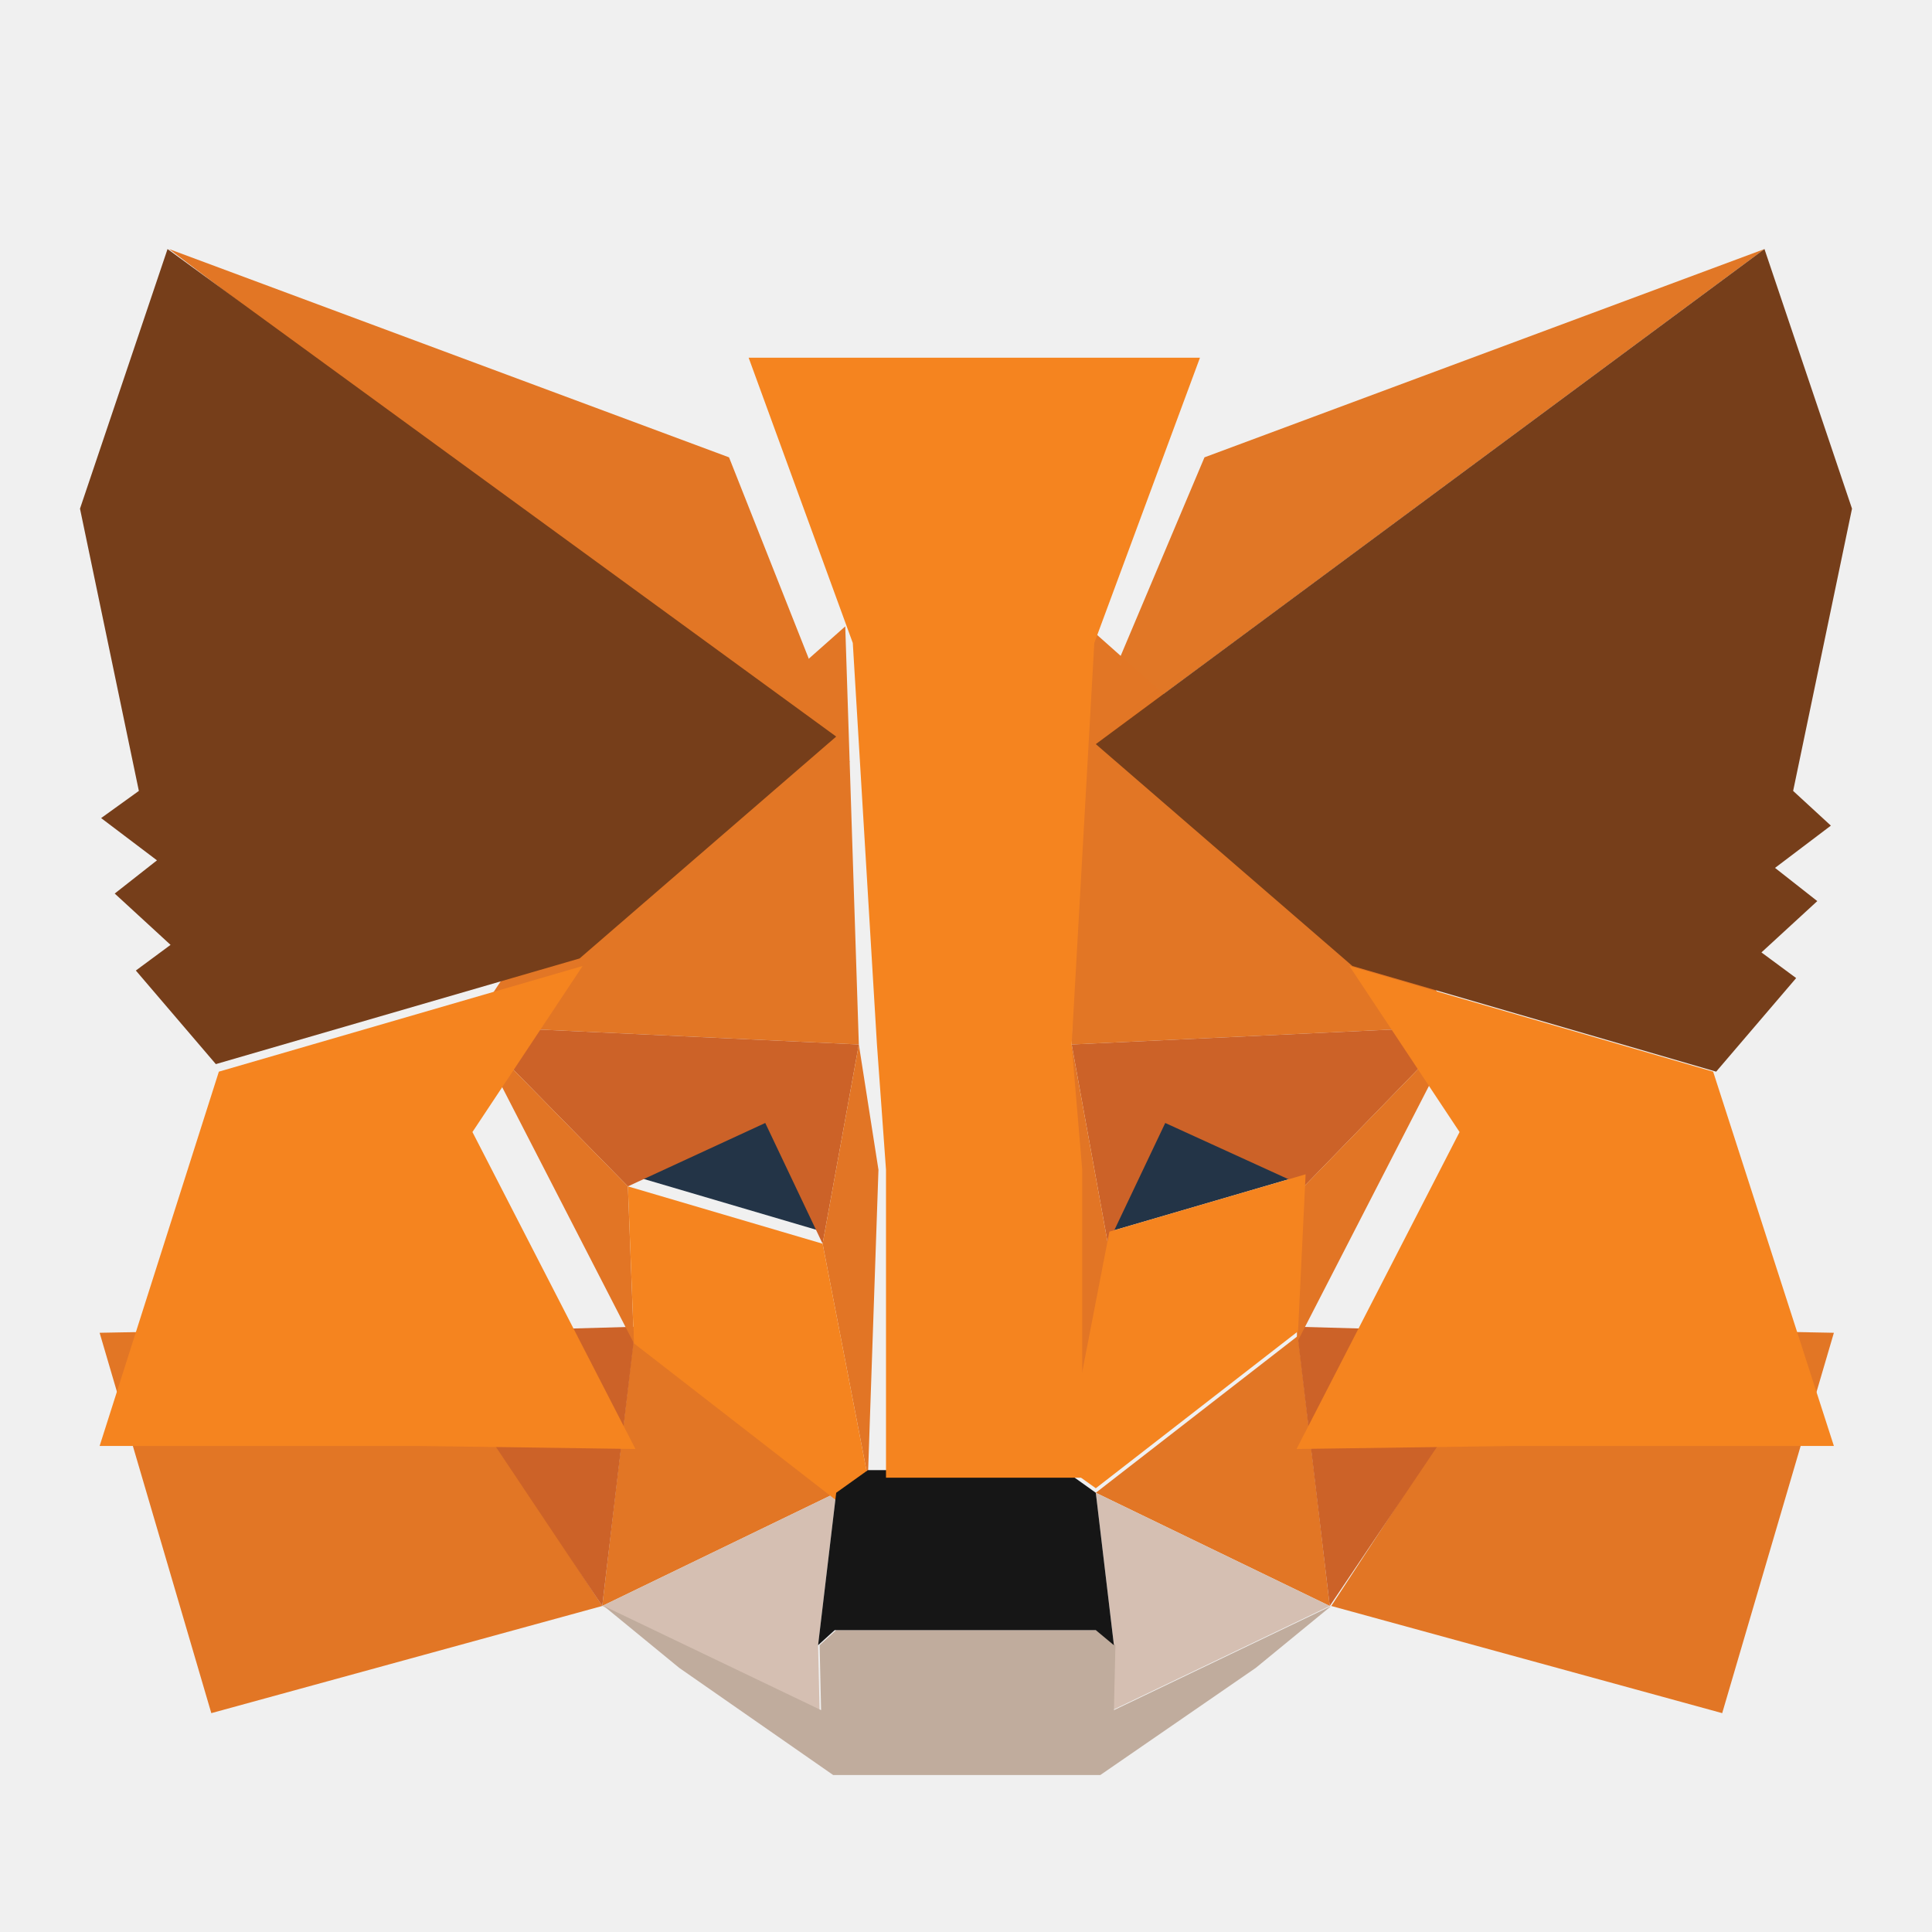
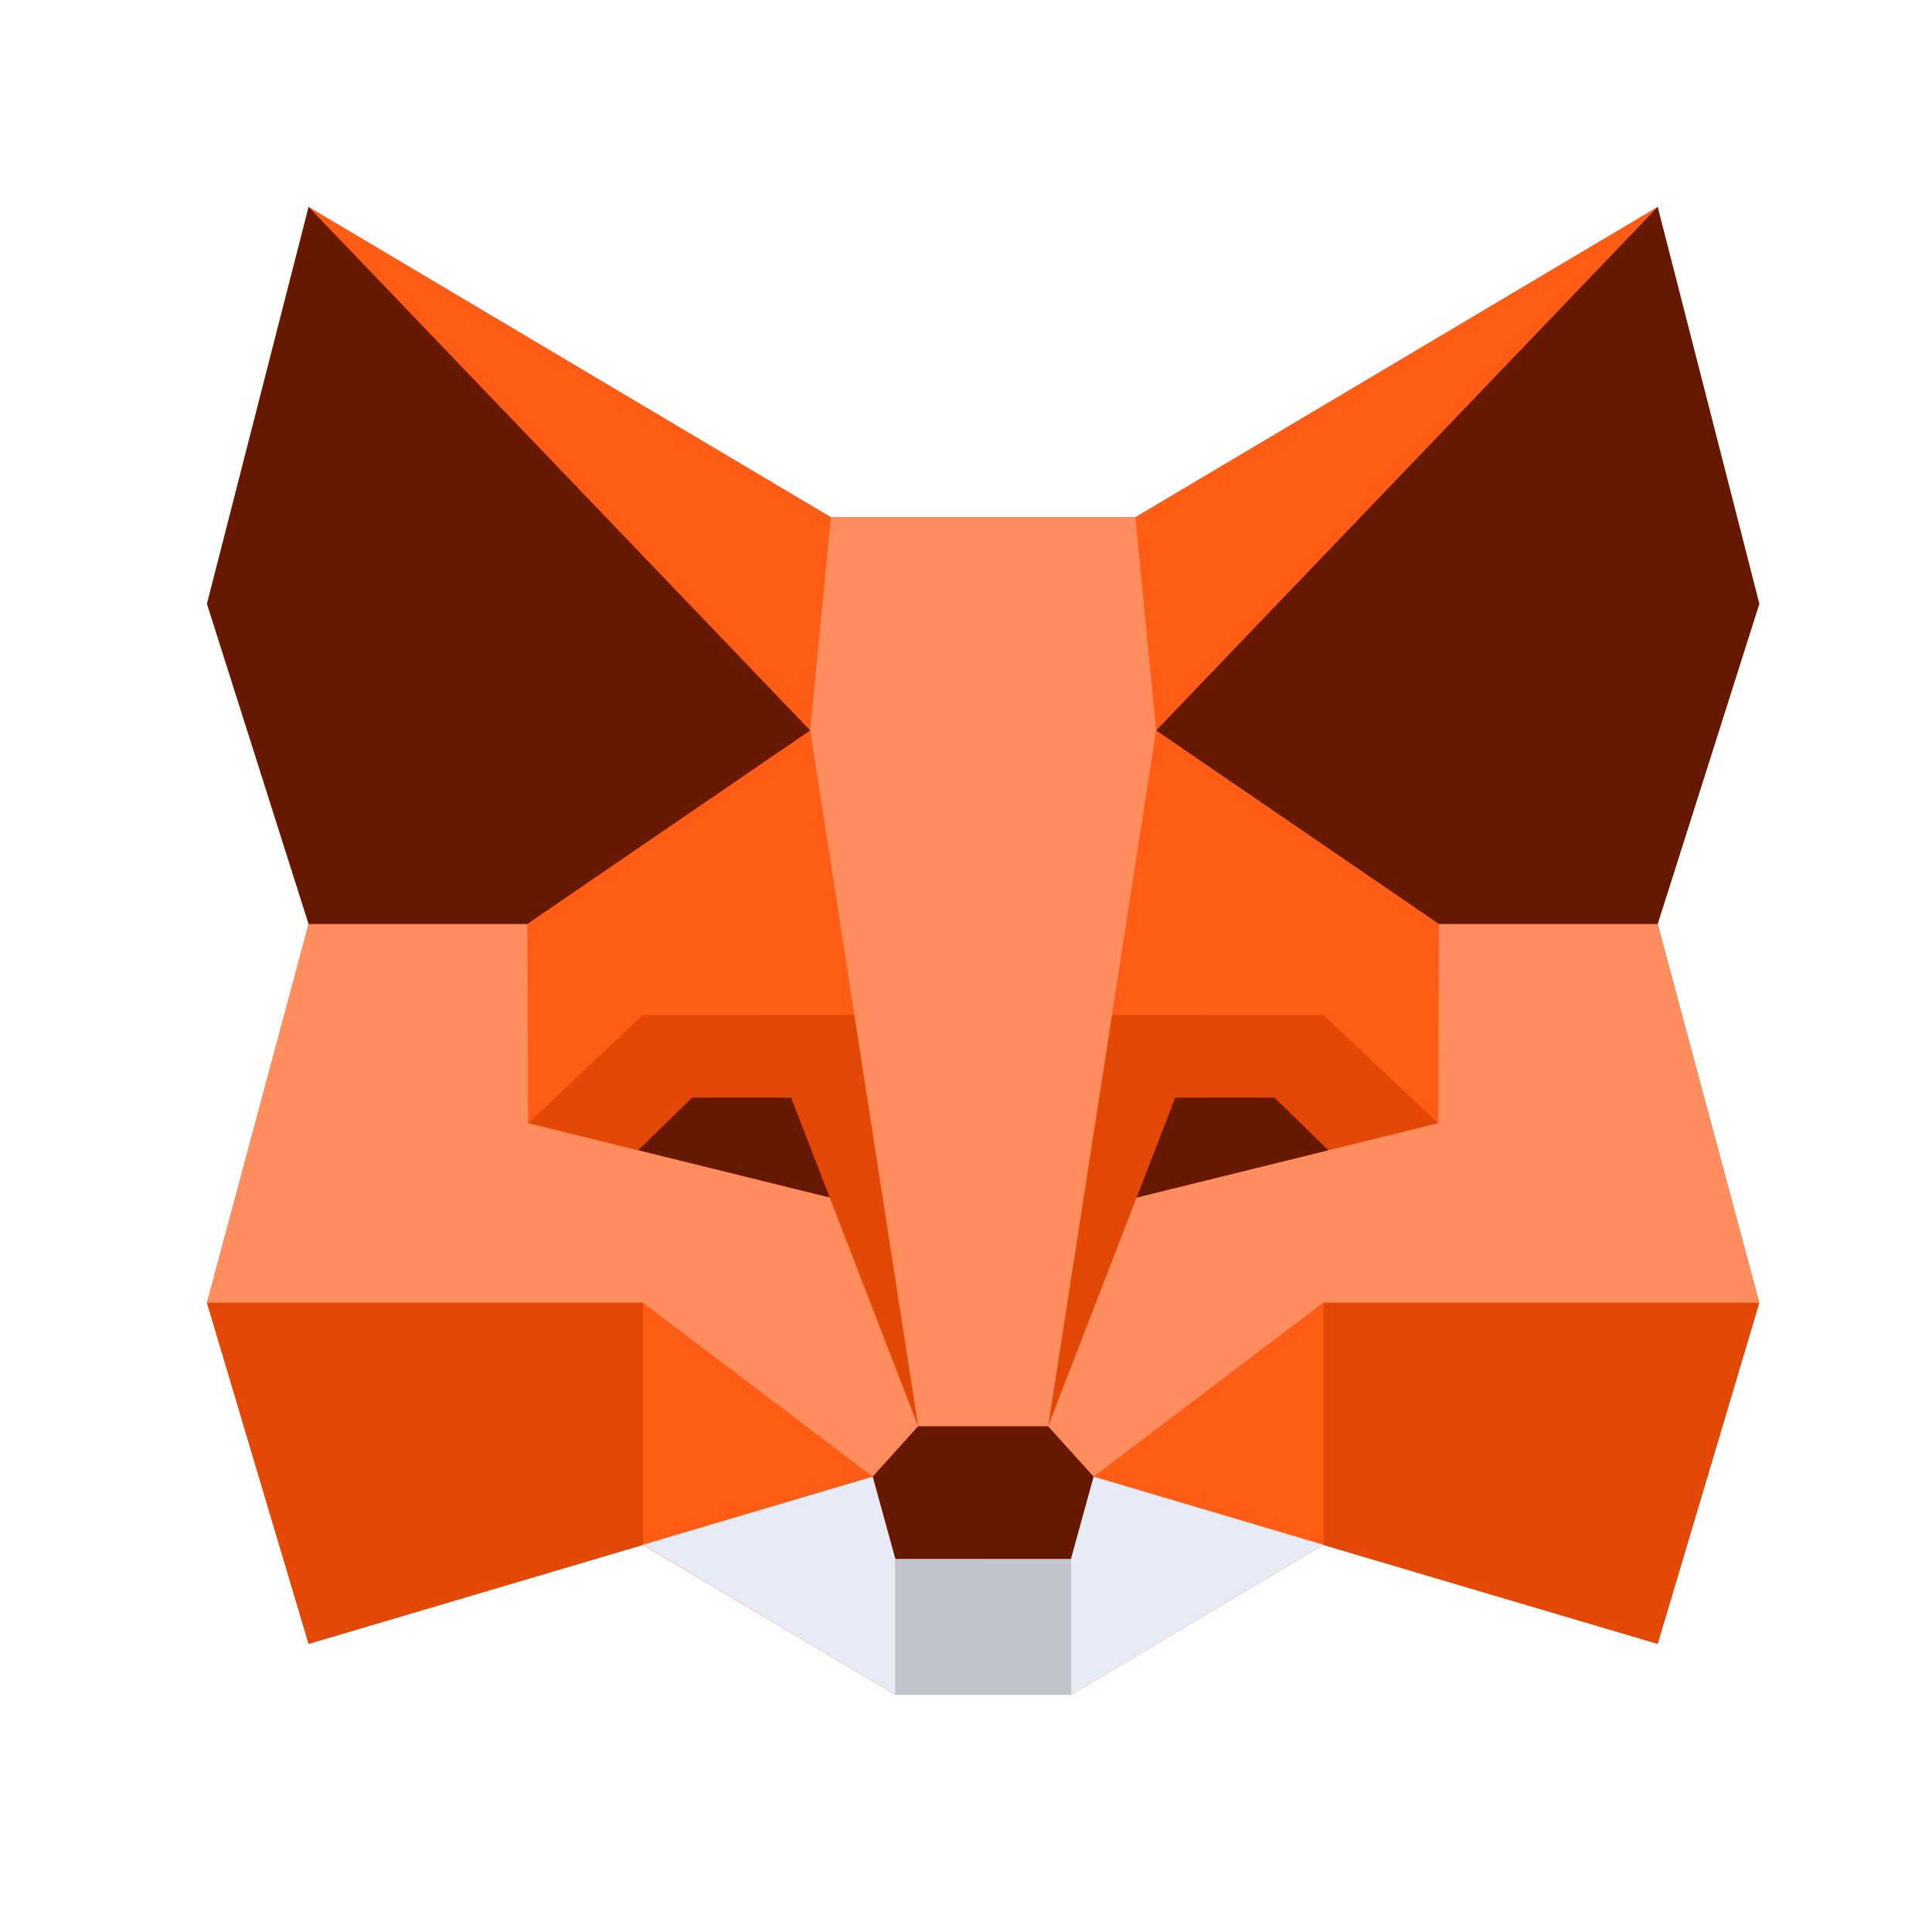
- <svg xmlns="http://www.w3.org/2000/svg" viewBox="0 0 128 128" role="img" aria-label="MetaMask">
-   <path fill="#E17726" d="M116.9 16.5 71.4 50.2l8.4-19.9z" />
-   <path fill="#E27625" d="m11.2 16.5 45.1 34-8 -20.2zM100.3 87.9l-12.1 18.5 25.9 7.1 7.4-25.2zM6.6 88.3l7.4 25.2 25.9-7.1-12.1-18.5z" />
-   <path fill="#E27625" d="m38.4 57.1-7.2 10.9 25.7 1.2-.9-27.7zM89.6 57.1 71.6 41.1l-.6 28.1 25.7-1.2zM39.9 106.4l15.5-7.5-13.4-10.4zM72.6 98.9l15.5 7.5-2.1-17.9z" />
-   <path fill="#D5BFB2" d="m88.1 106.4-15.5-7.5 1.2 10.1-.1 4.3zM39.9 106.4l14.4 6.9-.1-4.3 1.2-10.1z" />
-   <path fill="#233447" d="m54.5 81.6-12.9-3.8 9.1-4.2zM73.5 81.6l3.8-8 9.2 4.2z" />
-   <path fill="#CC6228" d="m39.9 106.4 2.2-18.5-14.3.4zM85.9 87.9l2.2 18.5 12.2-18.1zM96.7 68l-25.7 1.2 2.4 13.2 3.8-8 9.2 4.2zM41.6 78.6l9.1-4.2 3.8 8 2.4-13.2L31.2 68z" />
-   <path fill="#E27525" d="m31.2 68 10.8 21-.4-10.4zM86.4 78.6l-.5 10.4L96.7 68zM56.9 69.2l-2.4 13.2 3 15.5.7-20.4zM71 69.2l-1.2 8.2.6 20.5 3-15.5z" />
-   <path fill="#F5841F" d="m73.5 81.6-3 15.5 2.1 1.5 13.4-10.4.5-10.4zM41.6 78.6l.4 10.4 13.4 10.4 2.1-1.5-3-15.5z" />
-   <path fill="#C0AC9D" d="m73.8 113.3.1-4.3-1.2-1H55.4l-1.1 1 .1 4.3-14.4-6.9 5 4.1 10.2 7.1h17.7l10.3-7.1 5-4.1z" />
-   <path fill="#161616" d="m72.6 98.9-2.1-1.5h-13l-2.1 1.5-1.2 10.1 1.1-1h17.3l1.2 1z" />
-   <path fill="#763E1A" d="m118.8 52.4 3.9-18.7-5.8-17.2-44.3 32.8 17 14.7 24.1 7 5.3-6.2-2.3-1.7 3.7-3.4-2.8-2.2 3.7-2.8zM5.3 33.7l3.9 18.7-2.5 1.8 3.7 2.8-2.8 2.2 3.7 3.4-2.3 1.7 5.3 6.2 24.1-7 17-14.7L11.1 16.5z" />
-   <path fill="#F5841F" d="m113.5 71-24.1-7 7.3 11-10.8 21 14.3-.2h21.3zM38.6 64l-24.1 7-7.9 24.8h21.2l14.3.2-10.8-21zM71 69.2l1.5-26.6 7-18.9H49.6l6.9 18.9 1.6 26.6.6 8.3v20.4h13v-20.4z" />
+ <svg xmlns="http://www.w3.org/2000/svg" width="28" height="28" fill="none" viewBox="0 0 28 28">
+   <path fill="#fff" d="M0 0h28v28H0z" />
+   <g clip-path="url(#a)">
+     <path fill="#ff5c16" d="m24.024 23.824-4.846-1.434-3.655 2.172-2.55-.001-3.656-2.171-4.844 1.434L3 18.88l1.473-5.488L3 8.751 4.473 3l7.569 4.496h4.413L24.024 3l1.473 5.751-1.473 4.64 1.473 5.488z" />
+     <path fill="#ff5c16" d="m4.474 3 7.57 4.499-.302 3.087zm4.844 15.881 3.33 2.522-3.33.987zm3.064-4.17-.64-4.123-4.097 2.804h-.002v.001l.013 2.886 1.661-1.567zM24.024 3l-7.57 4.499.3 3.087zM19.18 18.881l-3.33 2.522 3.33.987zm1.674-5.488v-.002zl-4.097-2.804-.64 4.124h3.064l1.662 1.567z" />
+     <path fill="#e34807" d="m9.317 22.39-4.844 1.434L3 18.881h6.317zm3.064-7.68.925 5.962-1.282-3.315-4.37-1.078 1.662-1.568zm6.799 7.68 4.844 1.434 1.473-4.943H19.18zm-3.064-7.68-.925 5.962 1.282-3.315 4.37-1.078-1.663-1.568z" />
+     <path fill="#ff8d5d" d="m3 18.88 1.473-5.489h3.169l.012 2.887 4.37 1.078 1.282 3.314-.659.73-3.33-2.522H3zm22.497 0-1.473-5.489h-3.17l-.01 2.887-4.371 1.078-1.282 3.314.659.73 3.33-2.522h6.317zM16.455 7.495h-4.413l-.3 3.087 1.565 10.084h1.884l1.565-10.084z" />
+     <path fill="#661800" d="M4.473 3 3 8.751l1.473 4.64h3.169l4.1-2.805zm6.992 12.908H10.03l-.781.761 2.776.685-.56-1.447M24.024 3l1.473 5.751-1.473 4.64h-3.17l-4.098-2.805zm-6.99 12.908h1.437l.782.762-2.78.686.56-1.45zm-1.512 6.687.328-1.193-.66-.73h-1.885l-.659.73.327 1.192" />
+     <path fill="#c0c4cd" d="M15.522 22.594v1.969h-2.548v-1.969z" />
+     <path fill="#e7ebf6" d="m9.318 22.388 3.658 2.174v-1.969l-.328-1.192zm9.862 0-3.658 2.174v-1.969l.328-1.192z" />
+   </g>
+   <defs>
+     <clipPath id="a">
+       <path fill="#fff" d="M3 3h22.5v21.563H3z" />
+     </clipPath>
+   </defs>
</svg>
